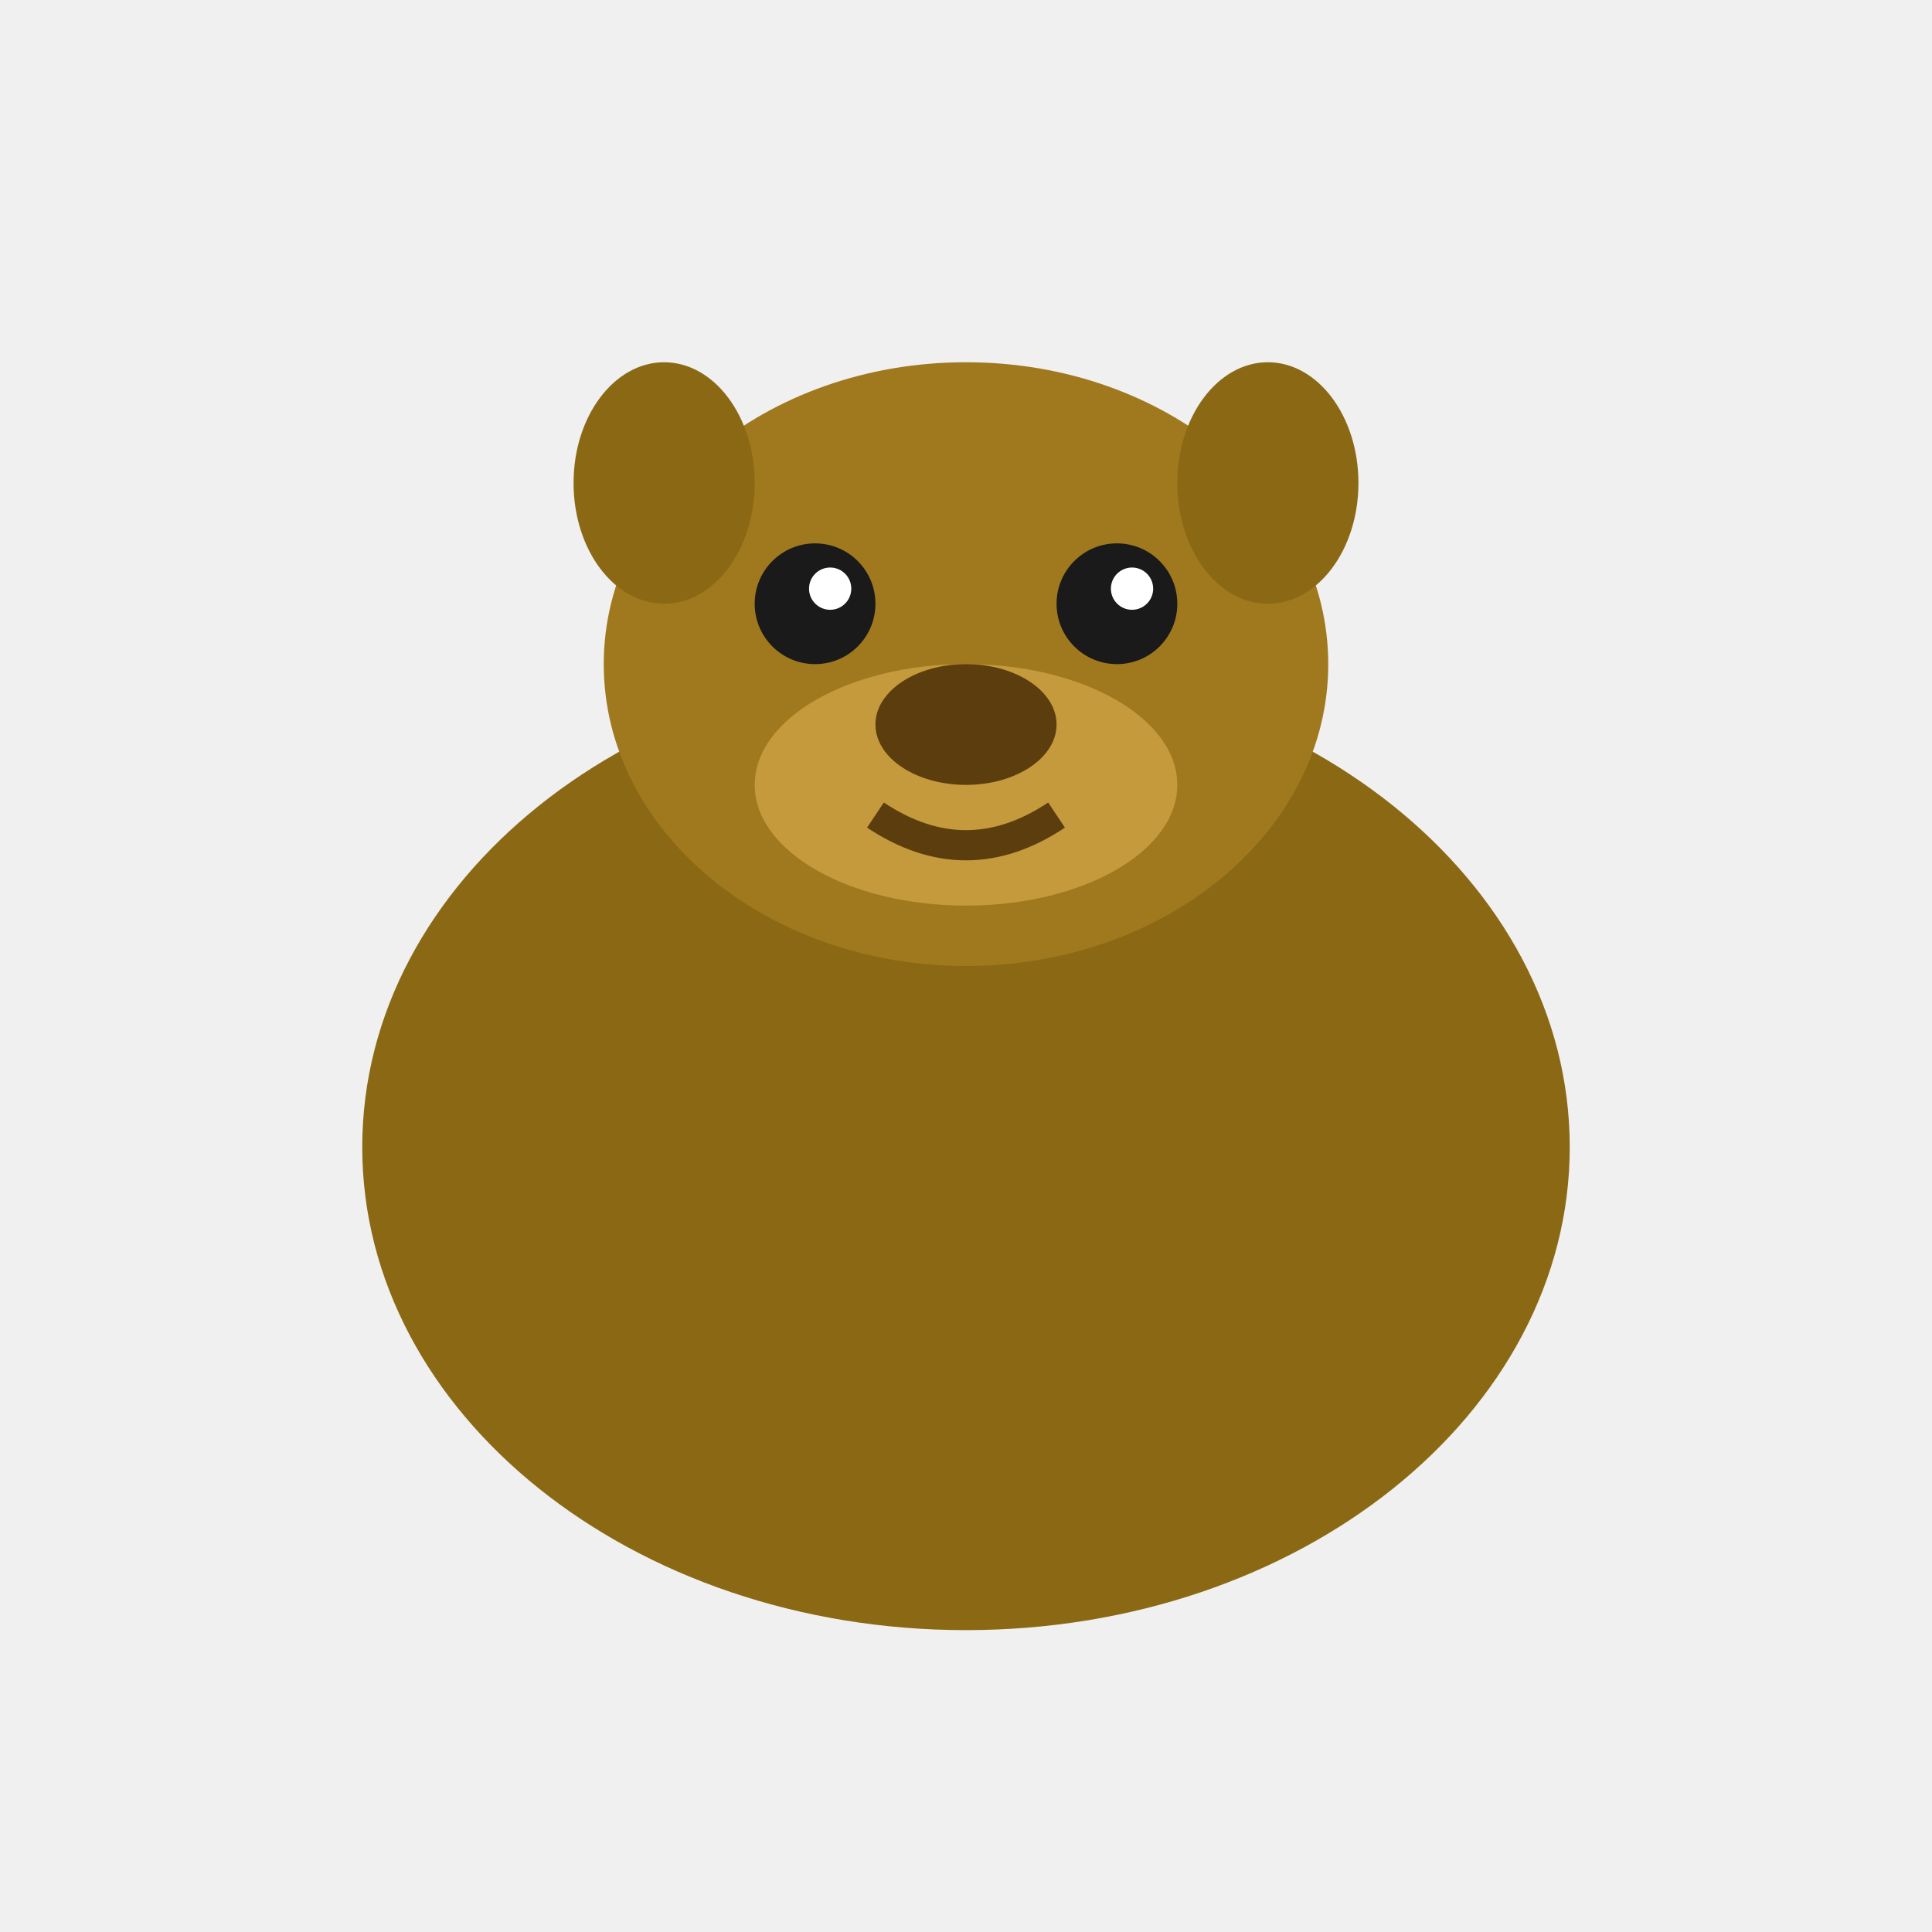
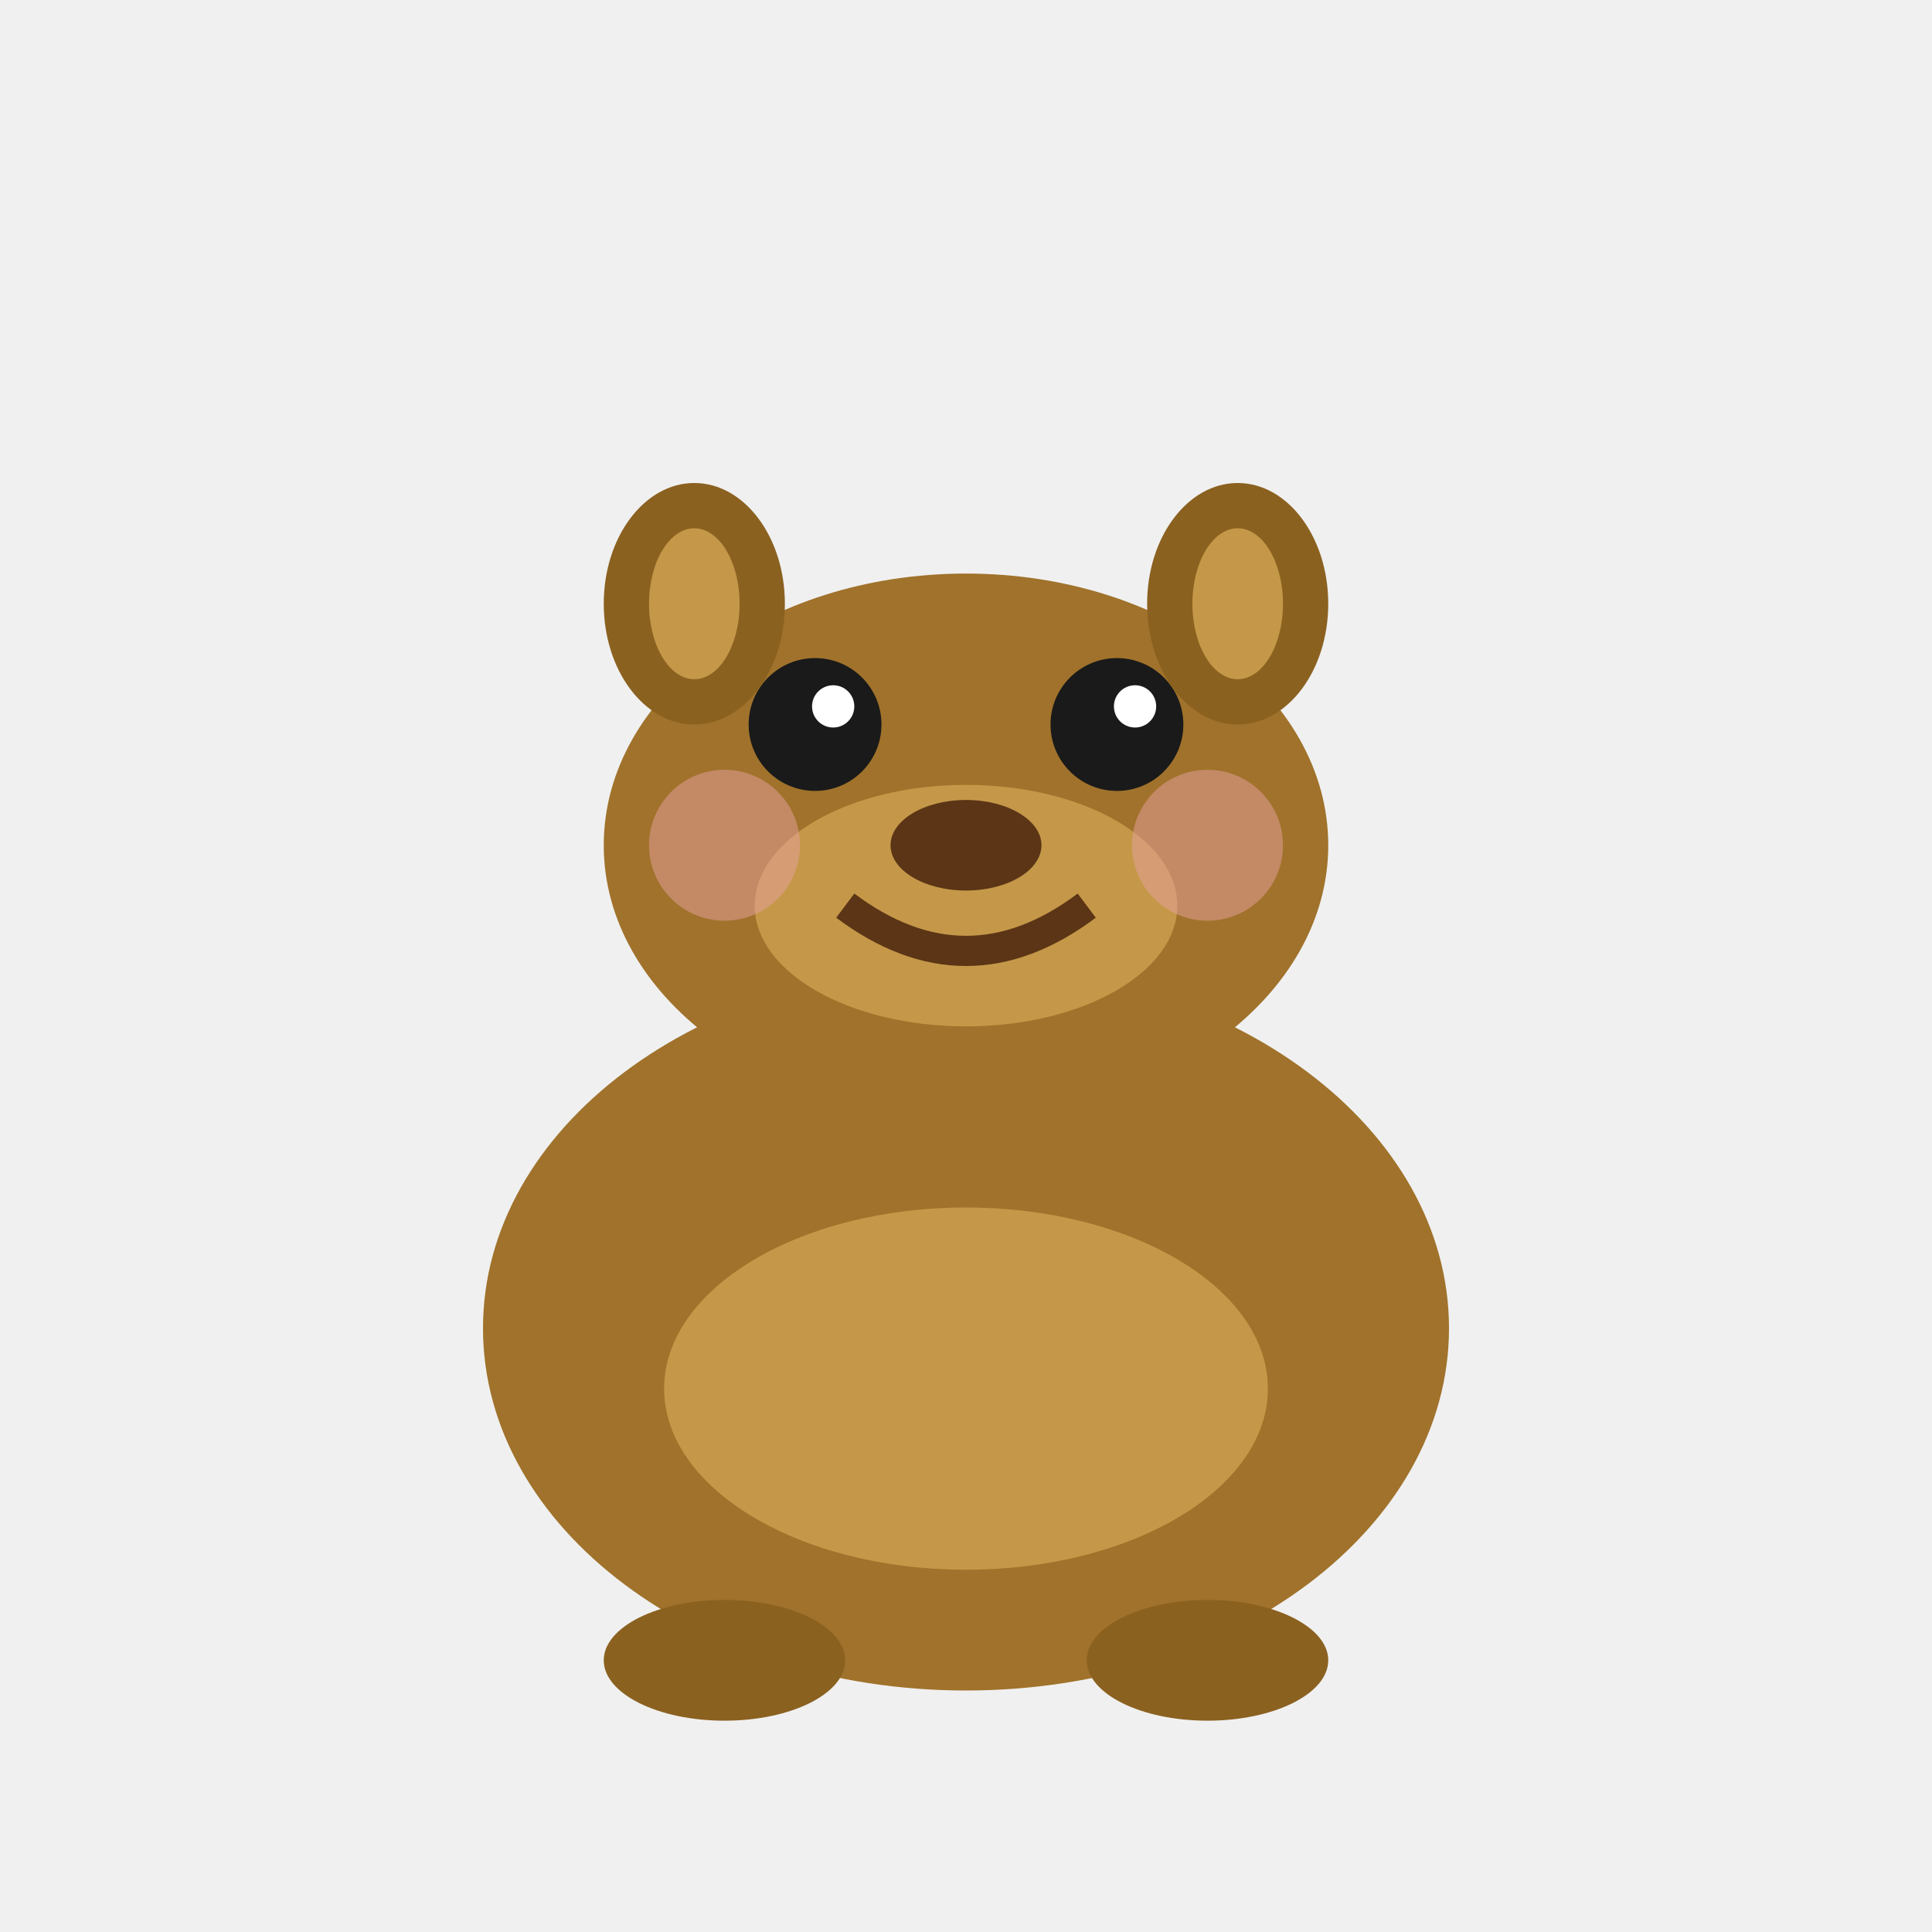
- <svg xmlns="http://www.w3.org/2000/svg" viewBox="0 0 64 64" width="64" height="64">
-   <ellipse cx="32" cy="38" rx="20" ry="16" fill="#8B6914" />
-   <ellipse cx="32" cy="22" rx="12" ry="10" fill="#A0781E" />
-   <ellipse cx="32" cy="26" rx="7" ry="4" fill="#C49A3C" />
-   <ellipse cx="32" cy="24" rx="3" ry="2" fill="#5C3D0E" />
-   <circle cx="27" cy="20" r="2" fill="#1A1A1A" />
-   <circle cx="37" cy="20" r="2" fill="#1A1A1A" />
-   <circle cx="27.5" cy="19.5" r="0.7" fill="white" />
-   <circle cx="37.5" cy="19.5" r="0.7" fill="white" />
-   <ellipse cx="22" cy="16" rx="3" ry="4" fill="#8B6914" />
-   <ellipse cx="42" cy="16" rx="3" ry="4" fill="#8B6914" />
-   <path d="M29 27 Q32 29 35 27" stroke="#5C3D0E" stroke-width="1" fill="none" />
+ <svg xmlns="http://www.w3.org/2000/svg" viewBox="0 0 64 64" fill="none">
+   <ellipse cx="32" cy="44" rx="16" ry="12" fill="#A0722B" />
+   <ellipse cx="32" cy="46" rx="10" ry="6" fill="#C49848" />
+   <ellipse cx="32" cy="28" rx="12" ry="9" fill="#A0722B" />
+   <ellipse cx="32" cy="30" rx="7" ry="4" fill="#C49848" />
+   <ellipse cx="32" cy="28" rx="2.5" ry="1.5" fill="#5C3516" />
+   <circle cx="27" cy="24" r="2.2" fill="#1A1A1A" />
+   <circle cx="27.6" cy="23.4" r="0.7" fill="white" />
+   <circle cx="37" cy="24" r="2.2" fill="#1A1A1A" />
+   <circle cx="37.6" cy="23.4" r="0.7" fill="white" />
+   <ellipse cx="23" cy="20" rx="3" ry="4" fill="#8B6120" />
+   <ellipse cx="23" cy="20" rx="1.5" ry="2.5" fill="#C49848" />
+   <ellipse cx="41" cy="20" rx="3" ry="4" fill="#8B6120" />
+   <ellipse cx="41" cy="20" rx="1.5" ry="2.5" fill="#C49848" />
+   <path d="M28 30 Q32 33 36 30" stroke="#5C3516" strokeWidth="0.8" fill="none" strokeLinecap="round" />
+   <circle cx="24" cy="28" r="2.5" fill="#E8A0A0" opacity="0.5" />
+   <circle cx="40" cy="28" r="2.5" fill="#E8A0A0" opacity="0.5" />
+   <ellipse cx="24" cy="55" rx="4" ry="2" fill="#8B6120" />
+   <ellipse cx="40" cy="55" rx="4" ry="2" fill="#8B6120" />
</svg>
